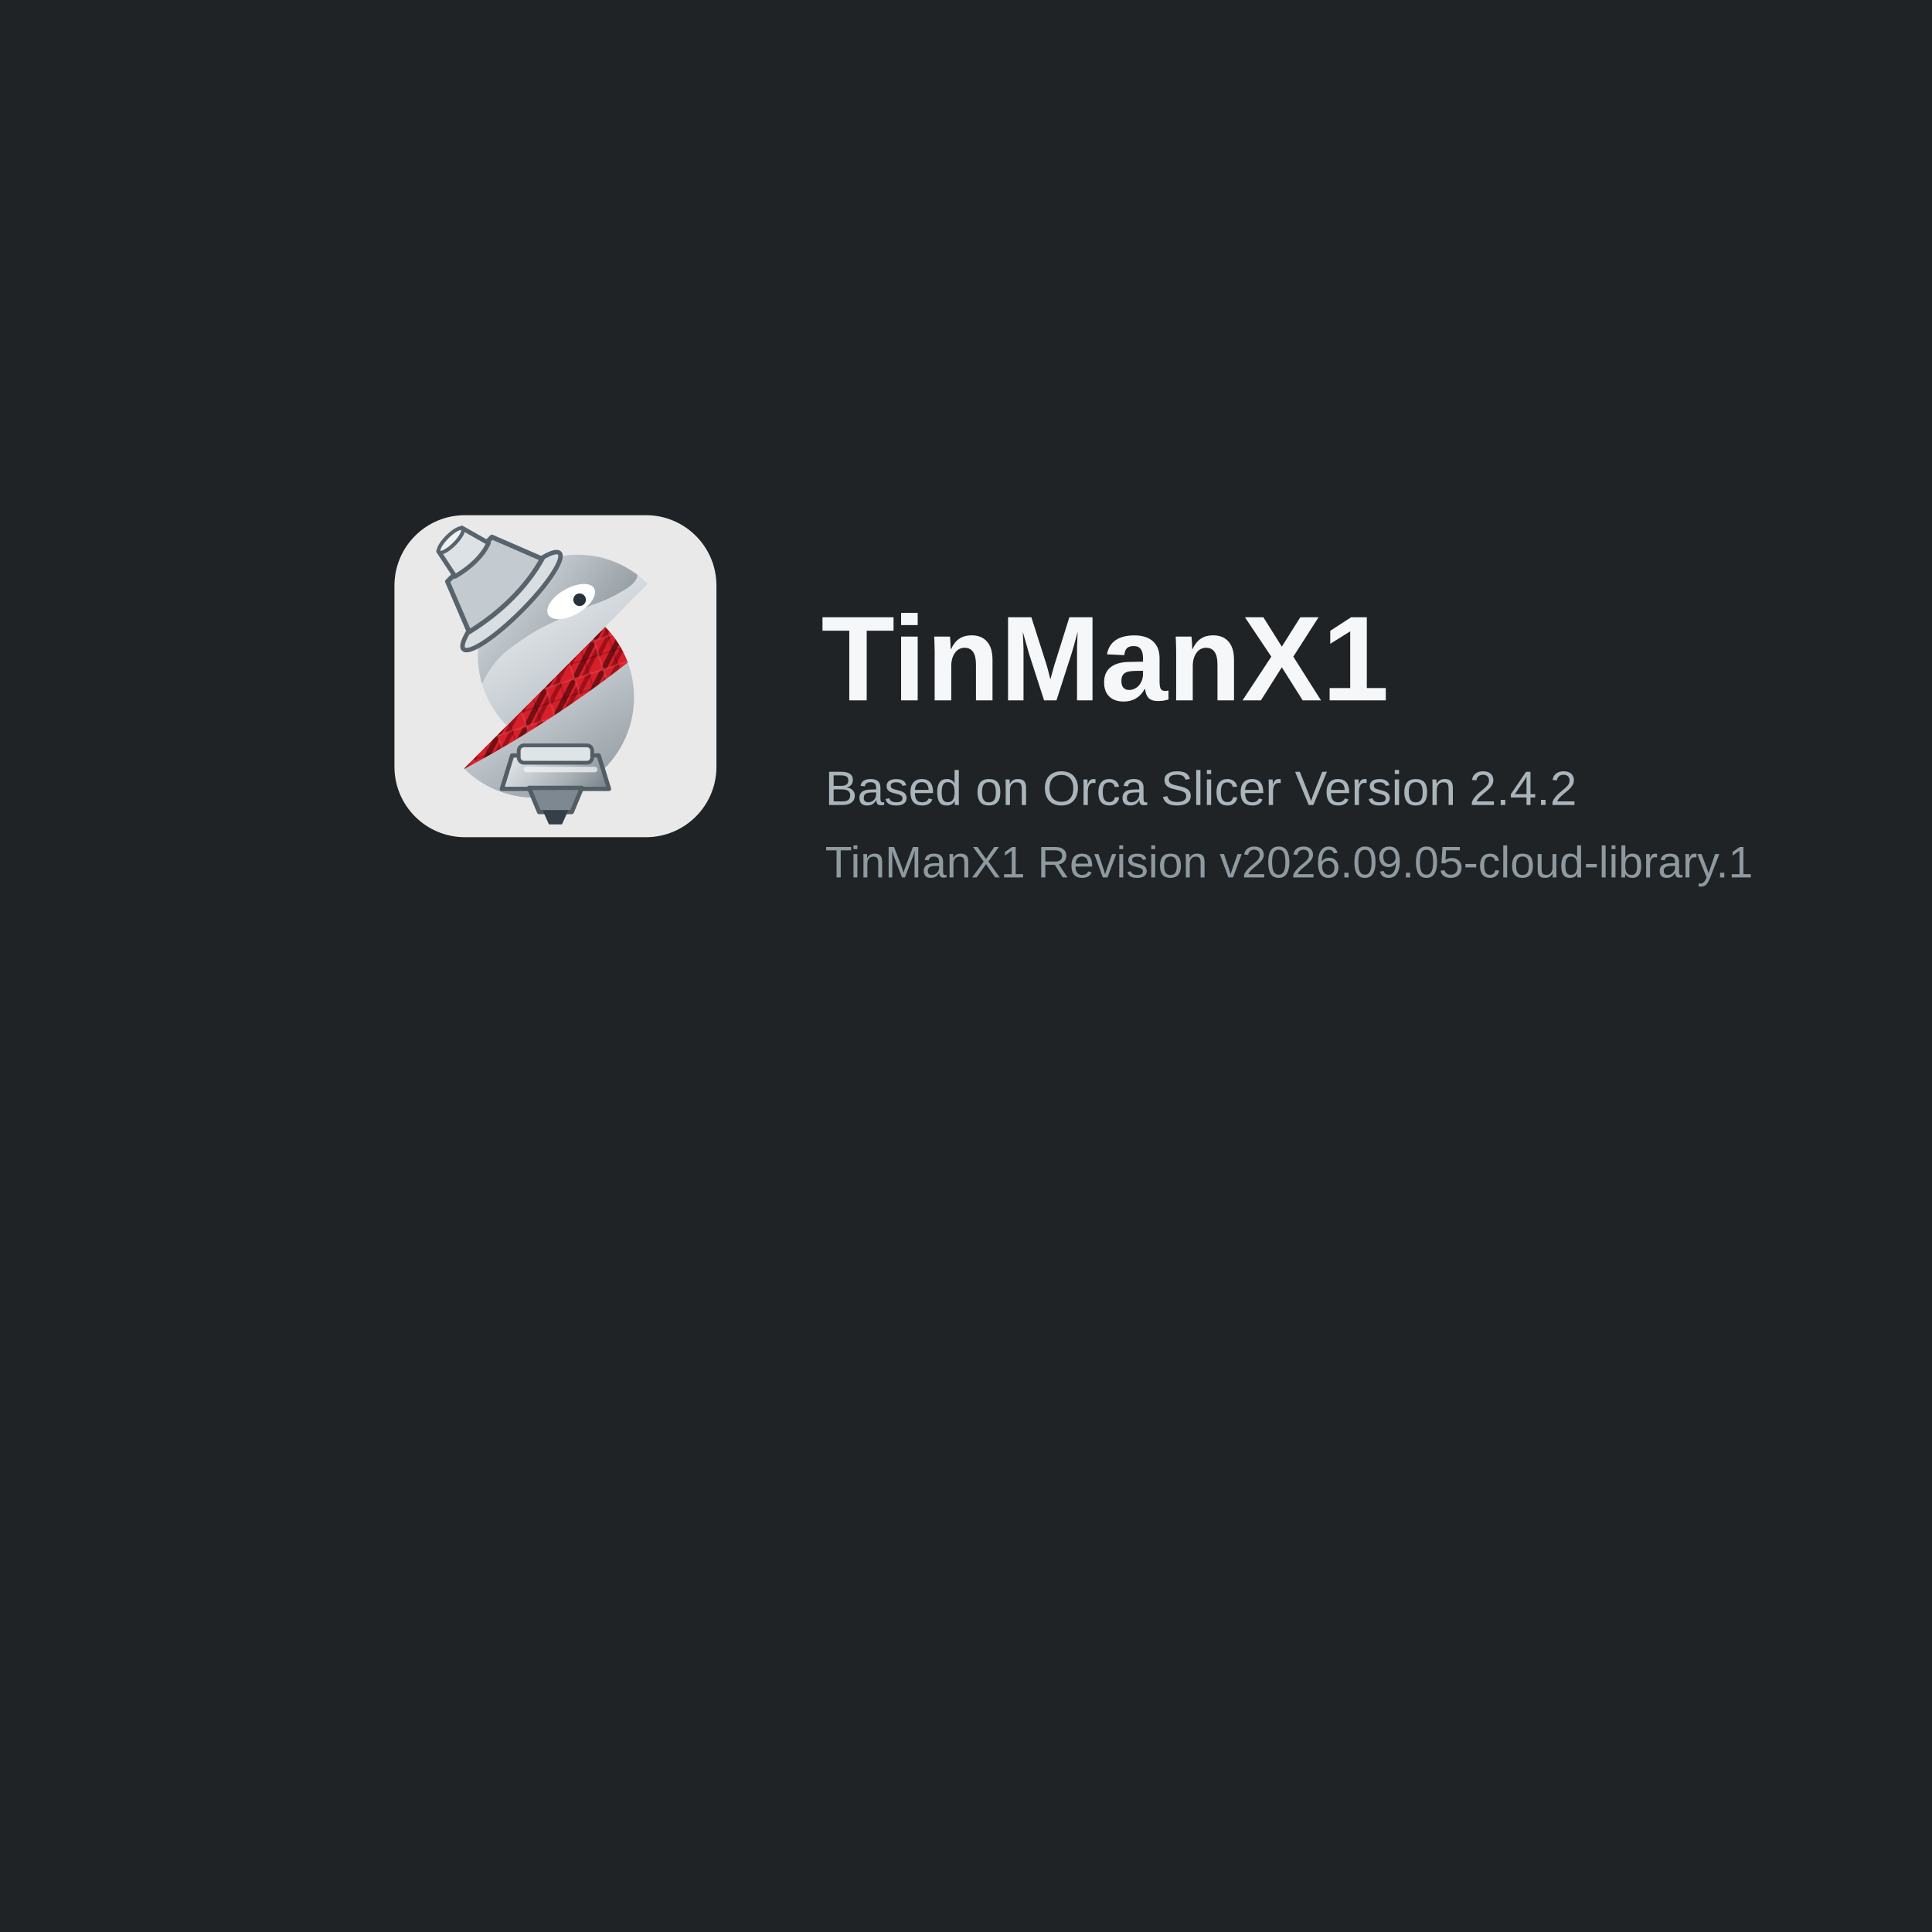
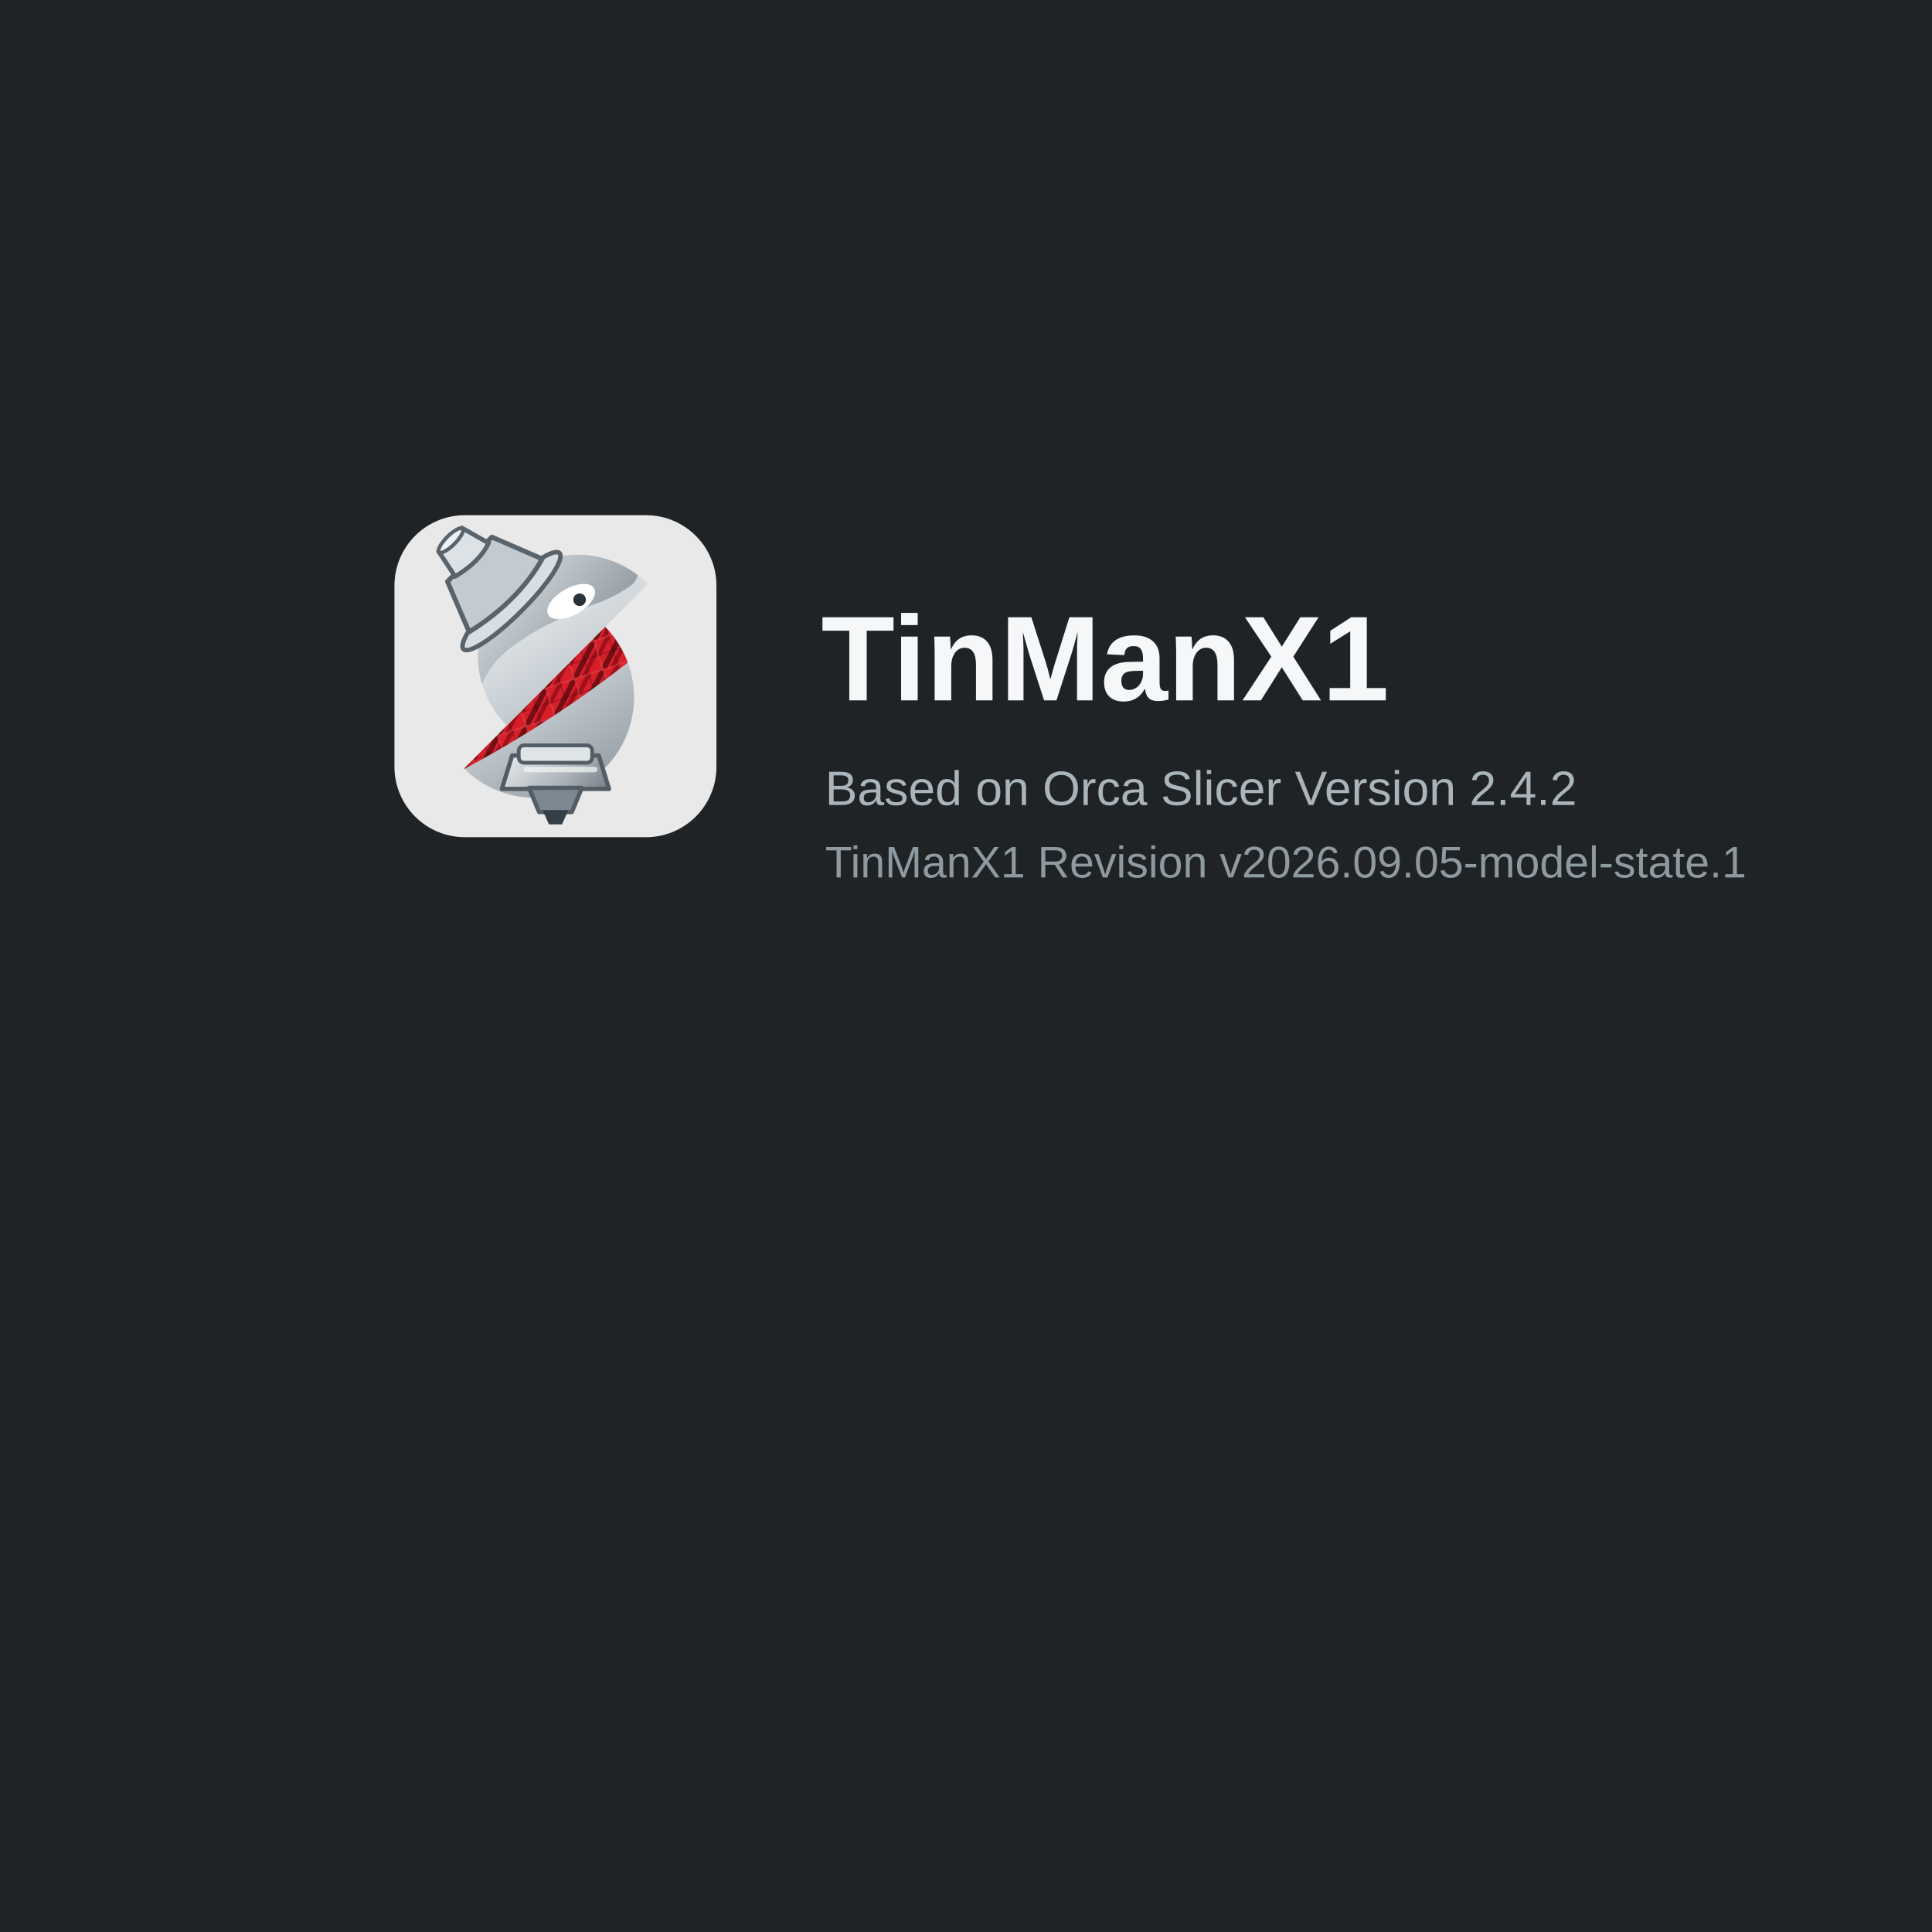
<svg xmlns="http://www.w3.org/2000/svg" width="480" height="480" viewBox="0 0 480 480">
  <defs>
    <linearGradient id="tmxSilver" x1="18" y1="8" x2="47" y2="55" gradientUnits="userSpaceOnUse">
      <stop offset="0" stop-color="#f7f9fa" />
      <stop offset=".52" stop-color="#c7ced3" />
      <stop offset="1" stop-color="#8d969d" />
    </linearGradient>
    <linearGradient id="tmxDarkSilver" x1="19" y1="10" x2="49" y2="35" gradientUnits="userSpaceOnUse">
      <stop offset="0" stop-color="#dce2e6" />
      <stop offset="1" stop-color="#6f7981" />
    </linearGradient>
    <linearGradient id="tmxNozzle" x1="24" y1="43" x2="43" y2="60" gradientUnits="userSpaceOnUse">
      <stop offset="0" stop-color="#eef2f4" />
      <stop offset=".55" stop-color="#a8b0b6" />
      <stop offset="1" stop-color="#59636c" />
    </linearGradient>
    <pattern id="tmxCarbonRed" width="6" height="6" patternUnits="userSpaceOnUse" patternTransform="rotate(-18)">
      <rect width="6" height="6" fill="#D71F2A" />
      <path d="M-2 1 1-2M0 6 6 0M5 8 8 5" fill="none" stroke="#250204" stroke-width="1.05" opacity=".55" />
      <path d="M-2 5 5-2M1 7 7 1" fill="none" stroke="#7c0810" stroke-width=".85" opacity=".62" />
      <path d="M0 0h6v6h-6z" fill="none" stroke="#f06a70" stroke-width=".35" opacity=".28" />
      <path d="M0 3h6M3 0v6" fill="none" stroke="#180102" stroke-width=".28" opacity=".22" />
    </pattern>
  </defs>
  <rect width="480" height="480" fill="#1f2326" />
  <g transform="translate(98 128)">
    <g transform="scale(1.25)">
      <rect width="64" height="64" rx="14" fill="#e9e9e9" />
      <path d="M13.84,50.354a19.7,19.7,0,0,0,13.883,5.79A19.944,19.944,0,0,0,41.858,22.182Z" fill="url(#tmxSilver)" />
      <path d="M41.858,22.181,13.84,50.354l.061.059A220.548,220.548,0,0,0,46.378,29.277a19.964,19.964,0,0,0-4.52-7.1" fill="url(#tmxCarbonRed)" />
      <path d="M36.381,7.856A19.943,19.943,0,0,0,22.327,41.818L50.345,13.646a19.693,19.693,0,0,0-13.964-5.79" fill="url(#tmxSilver)" />
      <path d="M36.381,7.856A19.636,19.636,0,0,0,26.04,10.782a22.742,22.742,0,0,0-5.91-.745,23.084,23.084,0,0,0-9.477,2.124.632.632,0,0,0,.129,1.191,13.52,13.52,0,0,1,8.069,5.137A20.06,20.06,0,0,0,17.41,33.534a19.873,19.873,0,0,1,2-3.488c1.819-2.5,3.743-3.8,6.585-5.723,2.093-1.416,5-3.077,13.359-6.512a28.421,28.421,0,0,0,6.12-2.821c1.4-.831,2.461-1.615,2.8-2.842.024-.086.045-.172.065-.256A19.655,19.655,0,0,0,36.381,7.856" fill="url(#tmxDarkSilver)" />
      <path d="M39.69,14.551c.727,1.285-.728,3.495-3.249,4.937s-5.154,1.569-5.88.284.727-3.495,3.248-4.937,5.154-1.569,5.881-.284" fill="#fff" />
      <circle cx="36.8" cy="16.8" r="1.25" fill="#28323a" />
      <g transform="translate(-17 1) rotate(-45 34.2 12.5) scale(1.05)">
        <ellipse cx="34.25" cy="18.4" rx="12.85" ry="2.65" fill="#d9dee2" stroke="#59636c" stroke-width=".85" />
        <path d="M28.3,7.2h11.9l3.8,9.65c-5.75,1.65-12.65,1.65-19.55,0Z" fill="#c3cbd0" stroke="#59636c" stroke-width=".9" stroke-linejoin="round" />
        <path d="M31.15,1.95h6.25l1.55,5.6c-2.45.9-5.4.9-8.95,0Z" fill="#dce2e6" stroke="#59636c" stroke-width=".85" stroke-linejoin="round" />
        <ellipse cx="34.25" cy="2.15" rx="3.15" ry=".95" fill="#eef2f4" stroke="#59636c" stroke-width=".7" />
      </g>
      <path d="M23.4,47.75h17.2l2.05,6.65H21.35Z" fill="url(#tmxNozzle)" stroke="#525d65" stroke-width=".85" stroke-linejoin="round" />
      <path d="M26.75,54.2h10.5l-2,4.8h-6.5Z" fill="#7e8890" stroke="#525d65" stroke-width=".85" stroke-linejoin="round" />
      <path d="M29.45,58.65h5.1l-1.25,2.8h-2.6Z" fill="#353f47" />
      <rect x="24.7" y="45.75" width="14.6" height="3.45" rx="1.05" fill="#dfe4e7" stroke="#525d65" stroke-width=".75" />
      <path d="M26.25,50.55h13.55" fill="none" stroke="#f4f6f7" stroke-width="1.1" stroke-linecap="round" opacity=".72" />
    </g>
    <text x="106" y="46" font-family="Arial, Helvetica, sans-serif" font-size="30" font-weight="700" fill="#f5f7f8">TinManX1</text>
    <text x="107" y="72" font-family="Arial, Helvetica, sans-serif" font-size="12" fill="#aab5bb">Based on Orca Slicer Version 2.4.2</text>
-     <text x="107" y="90" font-family="Arial, Helvetica, sans-serif" font-size="11" fill="#8e9aa0">TinManX1 Revision v2026.09.05-cloud-library.1</text>
+     <text x="107" y="90" font-family="Arial, Helvetica, sans-serif" font-size="11" fill="#8e9aa0">TinManX1 Revision v2026.09.05-model-state.1</text>
  </g>
</svg>
